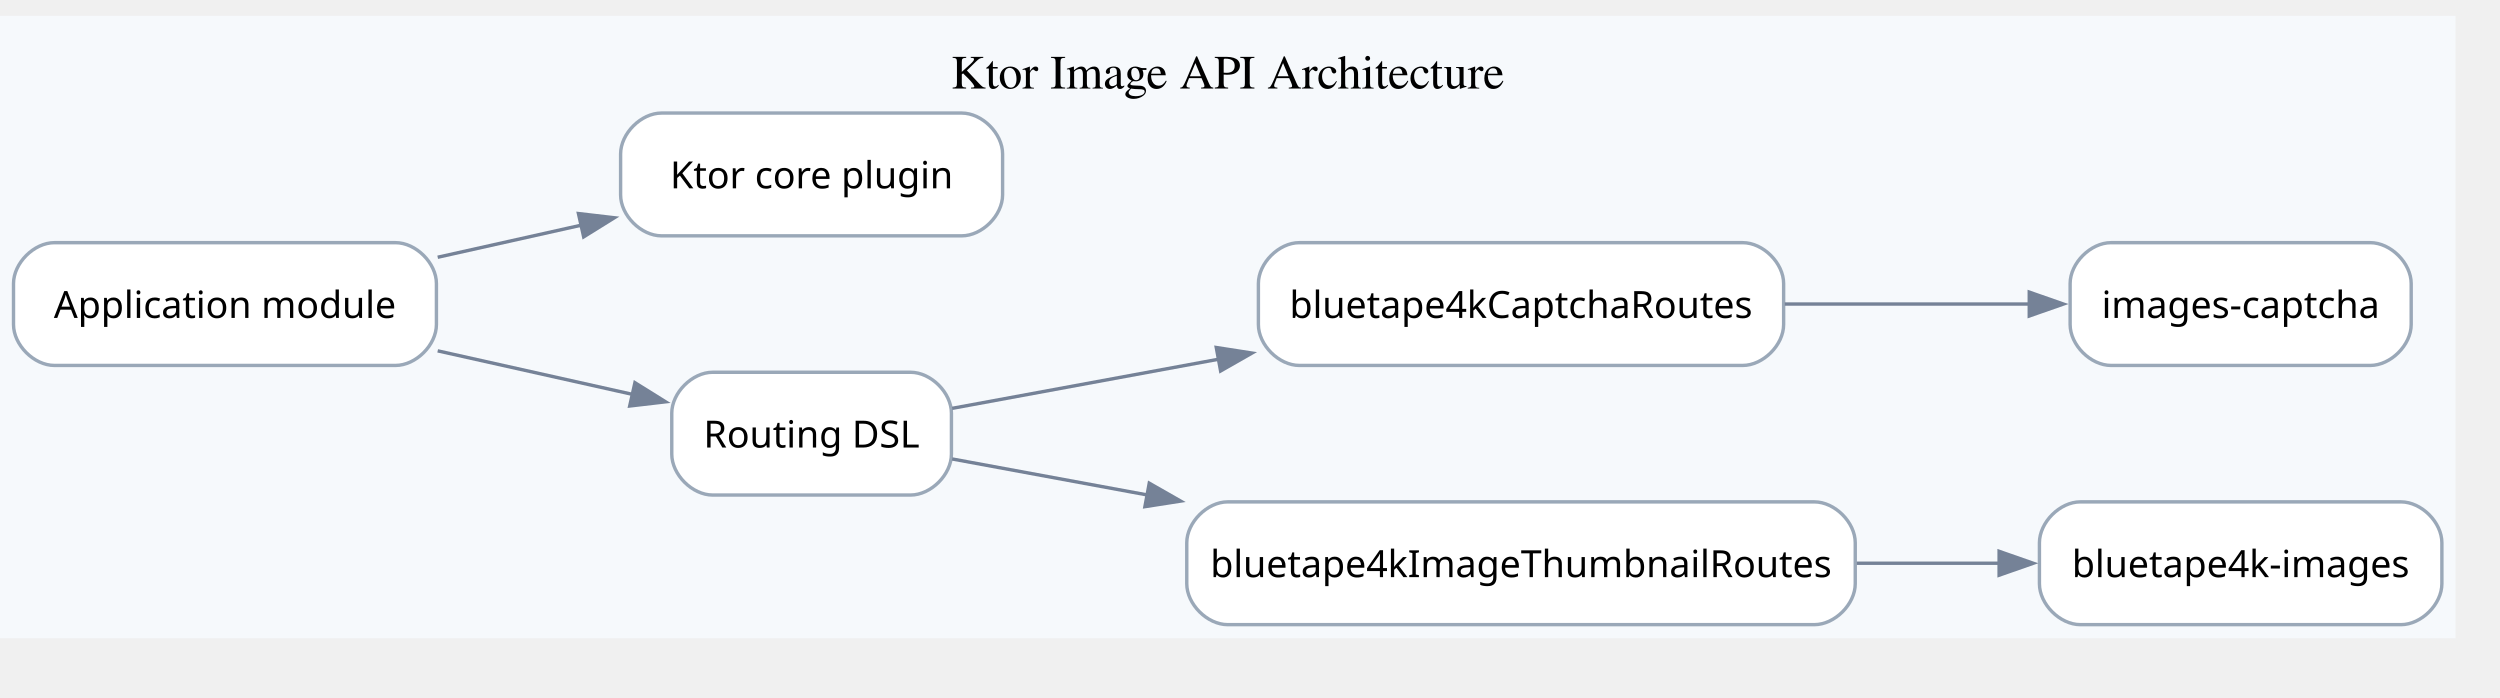
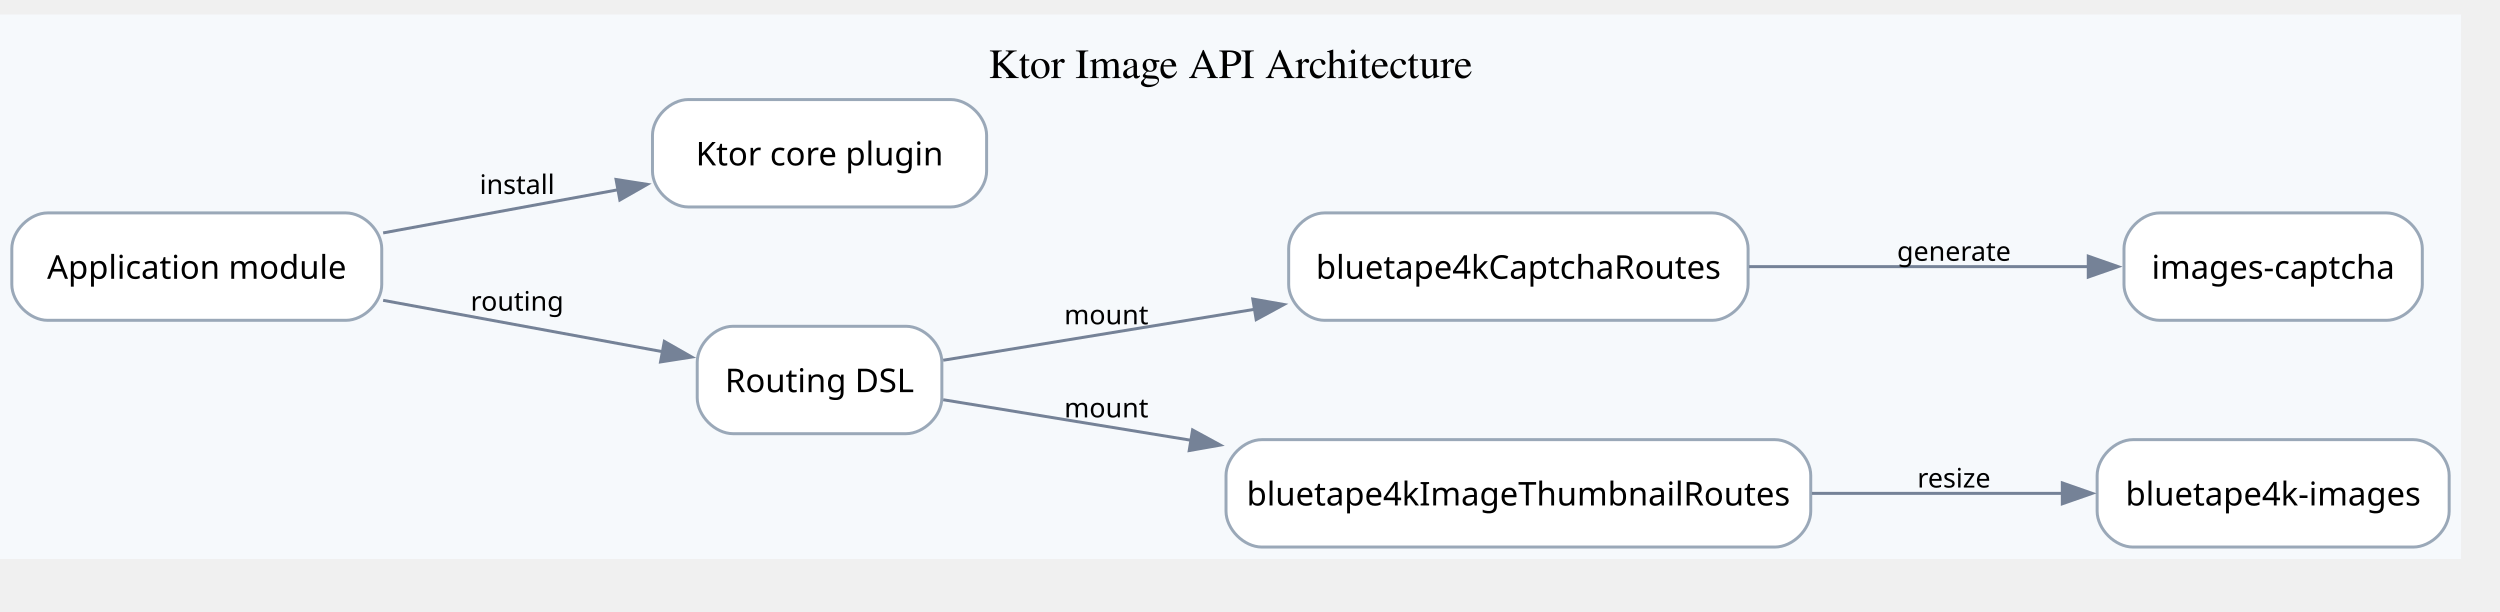
- <svg xmlns="http://www.w3.org/2000/svg" width="746pt" height="208pt" viewBox="13.00 13.00 733.00 195.00">
+ <svg xmlns="http://www.w3.org/2000/svg" width="851pt" height="208pt" viewBox="13.00 13.00 838.00 195.00">
  <g id="graph0" class="graph" transform="scale(1 1) rotate(0) translate(16.96 191.46)">
-     <polygon fill="#f6f9fc" stroke="none" points="-4,4 -4,-178.5 716,-178.5 716,4 -4,4" />
-     <text xml:space="preserve" text-anchor="middle" x="356" y="-157.2" font-family="Times,serif" font-size="14.00">Ktor Image API Architecture</text>
+     <polygon fill="#f6f9fc" stroke="none" points="-4,4 -4,-178.5 821,-178.5 821,4 -4,4" />
+     <text xml:space="preserve" text-anchor="middle" x="408.5" y="-157.2" font-family="Times,serif" font-size="14.00">Ktor Image API Architecture</text>
    <g id="node1" class="node">
      <path fill="#ffffff" stroke="#9aa8b8" d="M112,-112C112,-112 12,-112 12,-112 6,-112 0,-106 0,-100 0,-100 0,-88 0,-88 0,-82 6,-76 12,-76 12,-76 112,-76 112,-76 118,-76 124,-82 124,-88 124,-88 124,-100 124,-100 124,-106 118,-112 112,-112" />
      <text xml:space="preserve" text-anchor="middle" x="62" y="-89.92" font-family="Comic Mono" font-size="11.00">Application module</text>
    </g>
    <g id="node2" class="node">
-       <path fill="#ffffff" stroke="#9aa8b8" d="M278,-150C278,-150 190,-150 190,-150 184,-150 178,-144 178,-138 178,-138 178,-126 178,-126 178,-120 184,-114 190,-114 190,-114 278,-114 278,-114 284,-114 290,-120 290,-126 290,-126 290,-138 290,-138 290,-144 284,-150 278,-150" />
-       <text xml:space="preserve" text-anchor="middle" x="234" y="-127.92" font-family="Comic Mono" font-size="11.00">Ktor core plugin</text>
+       <path fill="#ffffff" stroke="#9aa8b8" d="M314.75,-150C314.75,-150 226.75,-150 226.75,-150 220.75,-150 214.75,-144 214.75,-138 214.75,-138 214.75,-126 214.75,-126 214.75,-120 220.75,-114 226.75,-114 226.75,-114 314.75,-114 314.75,-114 320.75,-114 326.75,-120 326.75,-126 326.75,-126 326.75,-138 326.75,-138 326.75,-144 320.75,-150 314.75,-150" />
+       <text xml:space="preserve" text-anchor="middle" x="270.75" y="-127.92" font-family="Comic Mono" font-size="11.00">Ktor core plugin</text>
    </g>
    <g id="edge1" class="edge">
-       <path fill="none" stroke="#758297" d="M124.37,-107.72C138.11,-110.79 152.73,-114.06 166.66,-117.17" />
-       <polygon fill="#758297" stroke="#758297" points="165.64,-120.53 176.17,-119.3 167.17,-113.7 165.64,-120.53" />
+       <path fill="none" stroke="#758297" d="M124.47,-105.3C149.36,-109.87 178.14,-115.16 203.49,-119.82" />
+       <polygon fill="#758297" stroke="#758297" points="202.54,-123.21 213.01,-121.57 203.81,-116.32 202.54,-123.21" />
+       <text xml:space="preserve" text-anchor="middle" x="169.38" y="-118.35" font-family="Comic Mono" font-size="9.00">install</text>
    </g>
    <g id="node3" class="node">
-       <path fill="#ffffff" stroke="#9aa8b8" d="M263,-74C263,-74 205,-74 205,-74 199,-74 193,-68 193,-62 193,-62 193,-50 193,-50 193,-44 199,-38 205,-38 205,-38 263,-38 263,-38 269,-38 275,-44 275,-50 275,-50 275,-62 275,-62 275,-68 269,-74 263,-74" />
-       <text xml:space="preserve" text-anchor="middle" x="234" y="-51.92" font-family="Comic Mono" font-size="11.00">Routing DSL</text>
+       <path fill="#ffffff" stroke="#9aa8b8" d="M299.75,-74C299.75,-74 241.75,-74 241.75,-74 235.75,-74 229.75,-68 229.75,-62 229.75,-62 229.75,-50 229.75,-50 229.75,-44 235.75,-38 241.75,-38 241.75,-38 299.75,-38 299.75,-38 305.75,-38 311.75,-44 311.75,-50 311.75,-50 311.75,-62 311.75,-62 311.75,-68 305.75,-74 299.75,-74" />
+       <text xml:space="preserve" text-anchor="middle" x="270.75" y="-51.92" font-family="Comic Mono" font-size="11.00">Routing DSL</text>
    </g>
    <g id="edge2" class="edge">
-       <path fill="none" stroke="#758297" d="M124.37,-80.28C143.11,-76.09 163.51,-71.53 181.52,-67.51" />
-       <polygon fill="#758297" stroke="#758297" points="182.2,-70.94 191.19,-65.34 180.67,-64.11 182.2,-70.94" />
+       <path fill="none" stroke="#758297" d="M124.47,-82.7C154.29,-77.22 189.7,-70.71 218.1,-65.49" />
+       <polygon fill="#758297" stroke="#758297" points="218.72,-68.94 227.92,-63.69 217.45,-62.05 218.72,-68.94" />
+       <text xml:space="preserve" text-anchor="middle" x="169.38" y="-79.23" font-family="Comic Mono" font-size="9.00">routing</text>
    </g>
    <g id="node4" class="node">
-       <path fill="#ffffff" stroke="#9aa8b8" d="M507,-112C507,-112 377,-112 377,-112 371,-112 365,-106 365,-100 365,-100 365,-88 365,-88 365,-82 371,-76 377,-76 377,-76 507,-76 507,-76 513,-76 519,-82 519,-88 519,-88 519,-100 519,-100 519,-106 513,-112 507,-112" />
-       <text xml:space="preserve" text-anchor="middle" x="442" y="-89.92" font-family="Comic Mono" font-size="11.00">bluetape4kCaptchaRoutes</text>
+       <path fill="#ffffff" stroke="#9aa8b8" d="M570,-112C570,-112 440,-112 440,-112 434,-112 428,-106 428,-100 428,-100 428,-88 428,-88 428,-82 434,-76 440,-76 440,-76 570,-76 570,-76 576,-76 582,-82 582,-88 582,-88 582,-100 582,-100 582,-106 576,-112 570,-112" />
+       <text xml:space="preserve" text-anchor="middle" x="505" y="-89.92" font-family="Comic Mono" font-size="11.00">bluetape4kCaptchaRoutes</text>
    </g>
    <g id="edge3" class="edge">
-       <path fill="none" stroke="#758297" d="M275.21,-63.42C297.54,-67.54 326.24,-72.83 353.46,-77.85" />
-       <polygon fill="#758297" stroke="#758297" points="352.65,-81.26 363.12,-79.63 353.92,-74.38 352.65,-81.26" />
+       <path fill="none" stroke="#758297" d="M312.2,-62.62C341.06,-67.34 380.96,-73.87 416.89,-79.75" />
+       <polygon fill="#758297" stroke="#758297" points="415.97,-83.14 426.41,-81.3 417.11,-76.24 415.97,-83.14" />
+       <text xml:space="preserve" text-anchor="middle" x="366.88" y="-74.67" font-family="Comic Mono" font-size="9.00">mount</text>
    </g>
    <g id="node5" class="node">
-       <path fill="#ffffff" stroke="#9aa8b8" d="M528,-36C528,-36 356,-36 356,-36 350,-36 344,-30 344,-24 344,-24 344,-12 344,-12 344,-6 350,0 356,0 356,0 528,0 528,0 534,0 540,-6 540,-12 540,-12 540,-24 540,-24 540,-30 534,-36 528,-36" />
-       <text xml:space="preserve" text-anchor="middle" x="442" y="-13.93" font-family="Comic Mono" font-size="11.00">bluetape4kImageThumbnailRoutes</text>
+       <path fill="#ffffff" stroke="#9aa8b8" d="M591,-36C591,-36 419,-36 419,-36 413,-36 407,-30 407,-24 407,-24 407,-12 407,-12 407,-6 413,0 419,0 419,0 591,0 591,0 597,0 603,-6 603,-12 603,-12 603,-24 603,-24 603,-30 597,-36 591,-36" />
+       <text xml:space="preserve" text-anchor="middle" x="505" y="-13.93" font-family="Comic Mono" font-size="11.00">bluetape4kImageThumbnailRoutes</text>
    </g>
    <g id="edge4" class="edge">
-       <path fill="none" stroke="#758297" d="M275.21,-48.58C291.88,-45.51 312.11,-41.78 332.62,-37.99" />
-       <polygon fill="#758297" stroke="#758297" points="333,-41.48 342.2,-36.23 331.73,-34.6 333,-41.48" />
+       <path fill="none" stroke="#758297" d="M312.2,-49.38C335.37,-45.59 365.65,-40.64 395.28,-35.79" />
+       <polygon fill="#758297" stroke="#758297" points="395.79,-39.25 405.09,-34.18 394.66,-32.34 395.79,-39.25" />
+       <text xml:space="preserve" text-anchor="middle" x="366.88" y="-43.47" font-family="Comic Mono" font-size="9.00">mount</text>
    </g>
    <g id="node6" class="node">
-       <path fill="#ffffff" stroke="#9aa8b8" d="M691,-112C691,-112 615,-112 615,-112 609,-112 603,-106 603,-100 603,-100 603,-88 603,-88 603,-82 609,-76 615,-76 615,-76 691,-76 691,-76 697,-76 703,-82 703,-88 703,-88 703,-100 703,-100 703,-106 697,-112 691,-112" />
-       <text xml:space="preserve" text-anchor="middle" x="653" y="-89.92" font-family="Comic Mono" font-size="11.00">images-captcha</text>
+       <path fill="#ffffff" stroke="#9aa8b8" d="M796,-112C796,-112 720,-112 720,-112 714,-112 708,-106 708,-100 708,-100 708,-88 708,-88 708,-82 714,-76 720,-76 720,-76 796,-76 796,-76 802,-76 808,-82 808,-88 808,-88 808,-100 808,-100 808,-106 802,-112 796,-112" />
+       <text xml:space="preserve" text-anchor="middle" x="758" y="-89.92" font-family="Comic Mono" font-size="11.00">images-captcha</text>
    </g>
    <g id="edge5" class="edge">
-       <path fill="none" stroke="#758297" d="M519.34,-94C542.97,-94 568.68,-94 591.12,-94" />
-       <polygon fill="#758297" stroke="#758297" points="591.02,-97.5 601.02,-94 591.02,-90.5 591.02,-97.5" />
+       <path fill="none" stroke="#758297" d="M582.33,-94C618.87,-94 662.02,-94 696.29,-94" />
+       <polygon fill="#758297" stroke="#758297" points="696.03,-97.5 706.03,-94 696.03,-90.5 696.03,-97.5" />
+       <text xml:space="preserve" text-anchor="middle" x="651" y="-95.95" font-family="Comic Mono" font-size="9.00">generate</text>
    </g>
    <g id="node7" class="node">
-       <path fill="#ffffff" stroke="#9aa8b8" d="M700,-36C700,-36 606,-36 606,-36 600,-36 594,-30 594,-24 594,-24 594,-12 594,-12 594,-6 600,0 606,0 606,0 700,0 700,0 706,0 712,-6 712,-12 712,-12 712,-24 712,-24 712,-30 706,-36 700,-36" />
-       <text xml:space="preserve" text-anchor="middle" x="653" y="-13.93" font-family="Comic Mono" font-size="11.00">bluetape4k-images</text>
+       <path fill="#ffffff" stroke="#9aa8b8" d="M805,-36C805,-36 711,-36 711,-36 705,-36 699,-30 699,-24 699,-24 699,-12 699,-12 699,-6 705,0 711,0 711,0 805,0 805,0 811,0 817,-6 817,-12 817,-12 817,-24 817,-24 817,-30 811,-36 805,-36" />
+       <text xml:space="preserve" text-anchor="middle" x="758" y="-13.93" font-family="Comic Mono" font-size="11.00">bluetape4k-images</text>
    </g>
    <g id="edge6" class="edge">
-       <path fill="none" stroke="#758297" d="M540.46,-18C554.68,-18 569.07,-18 582.58,-18" />
-       <polygon fill="#758297" stroke="#758297" points="582.18,-21.5 592.18,-18 582.18,-14.5 582.18,-21.5" />
+       <path fill="none" stroke="#758297" d="M603.4,-18C631.49,-18 661.56,-18 687.58,-18" />
+       <polygon fill="#758297" stroke="#758297" points="687.33,-21.5 697.33,-18 687.33,-14.5 687.33,-21.5" />
+       <text xml:space="preserve" text-anchor="middle" x="651" y="-19.95" font-family="Comic Mono" font-size="9.00">resize</text>
    </g>
  </g>
</svg>
